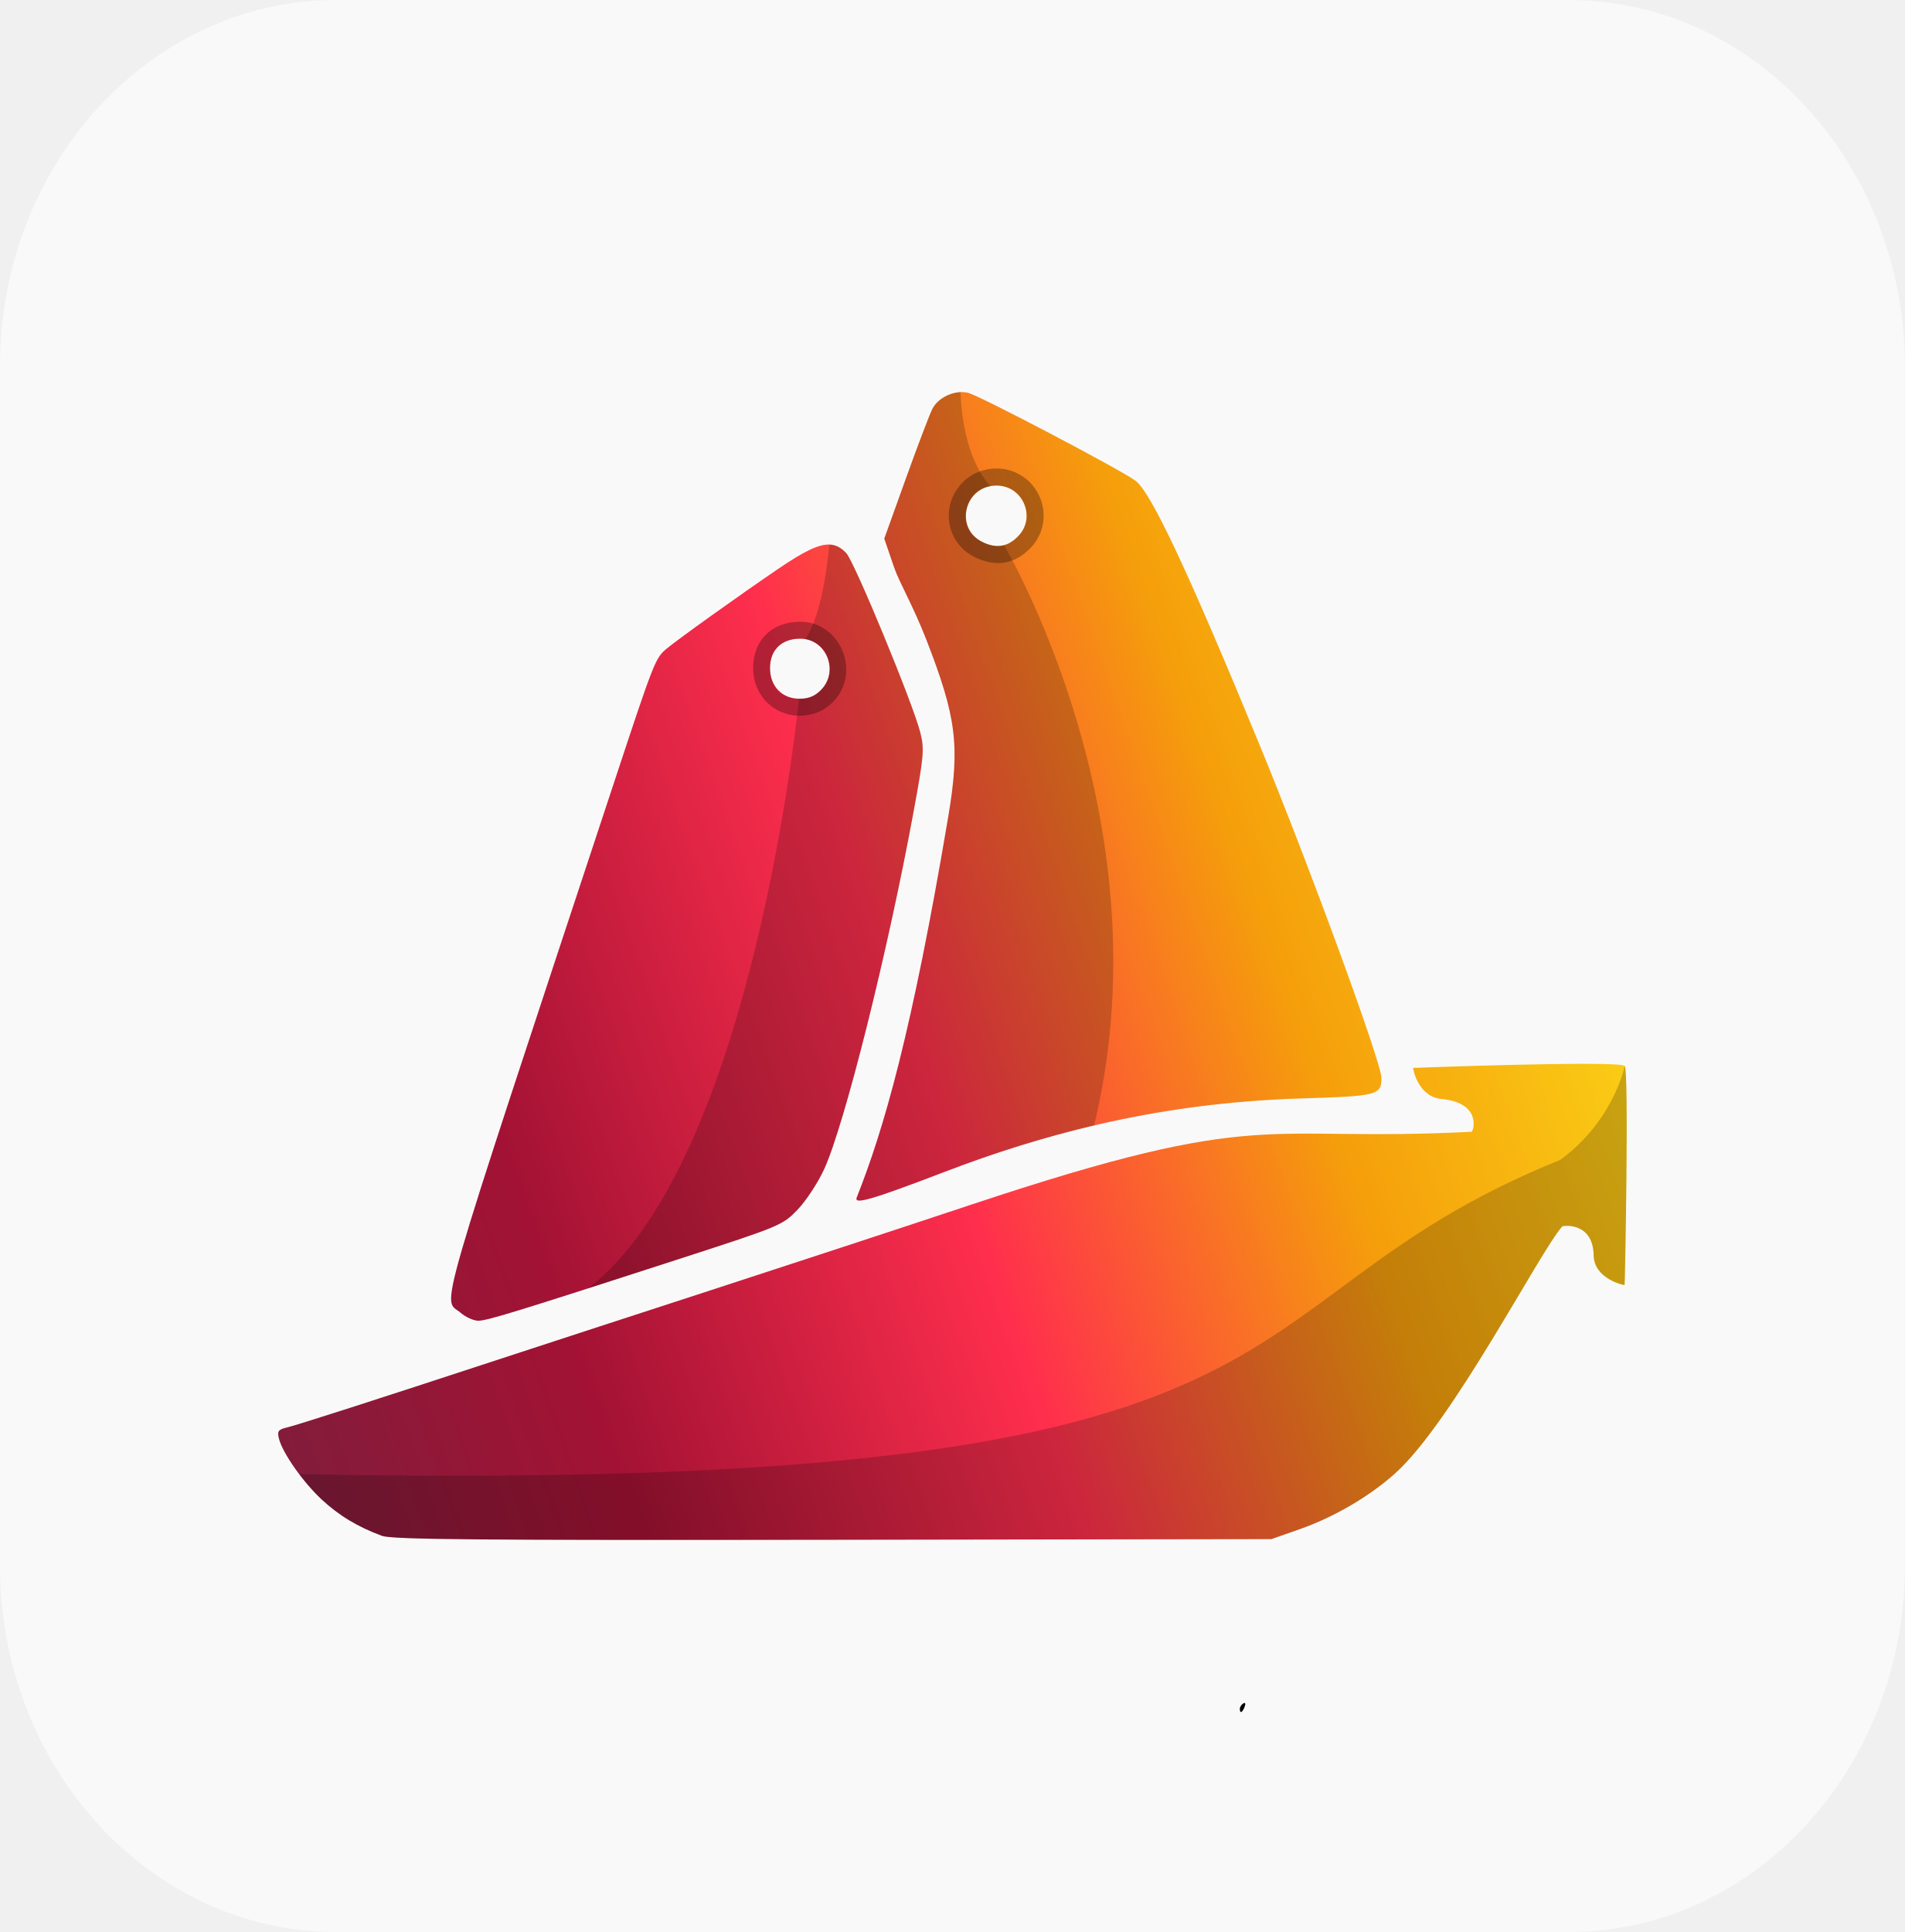
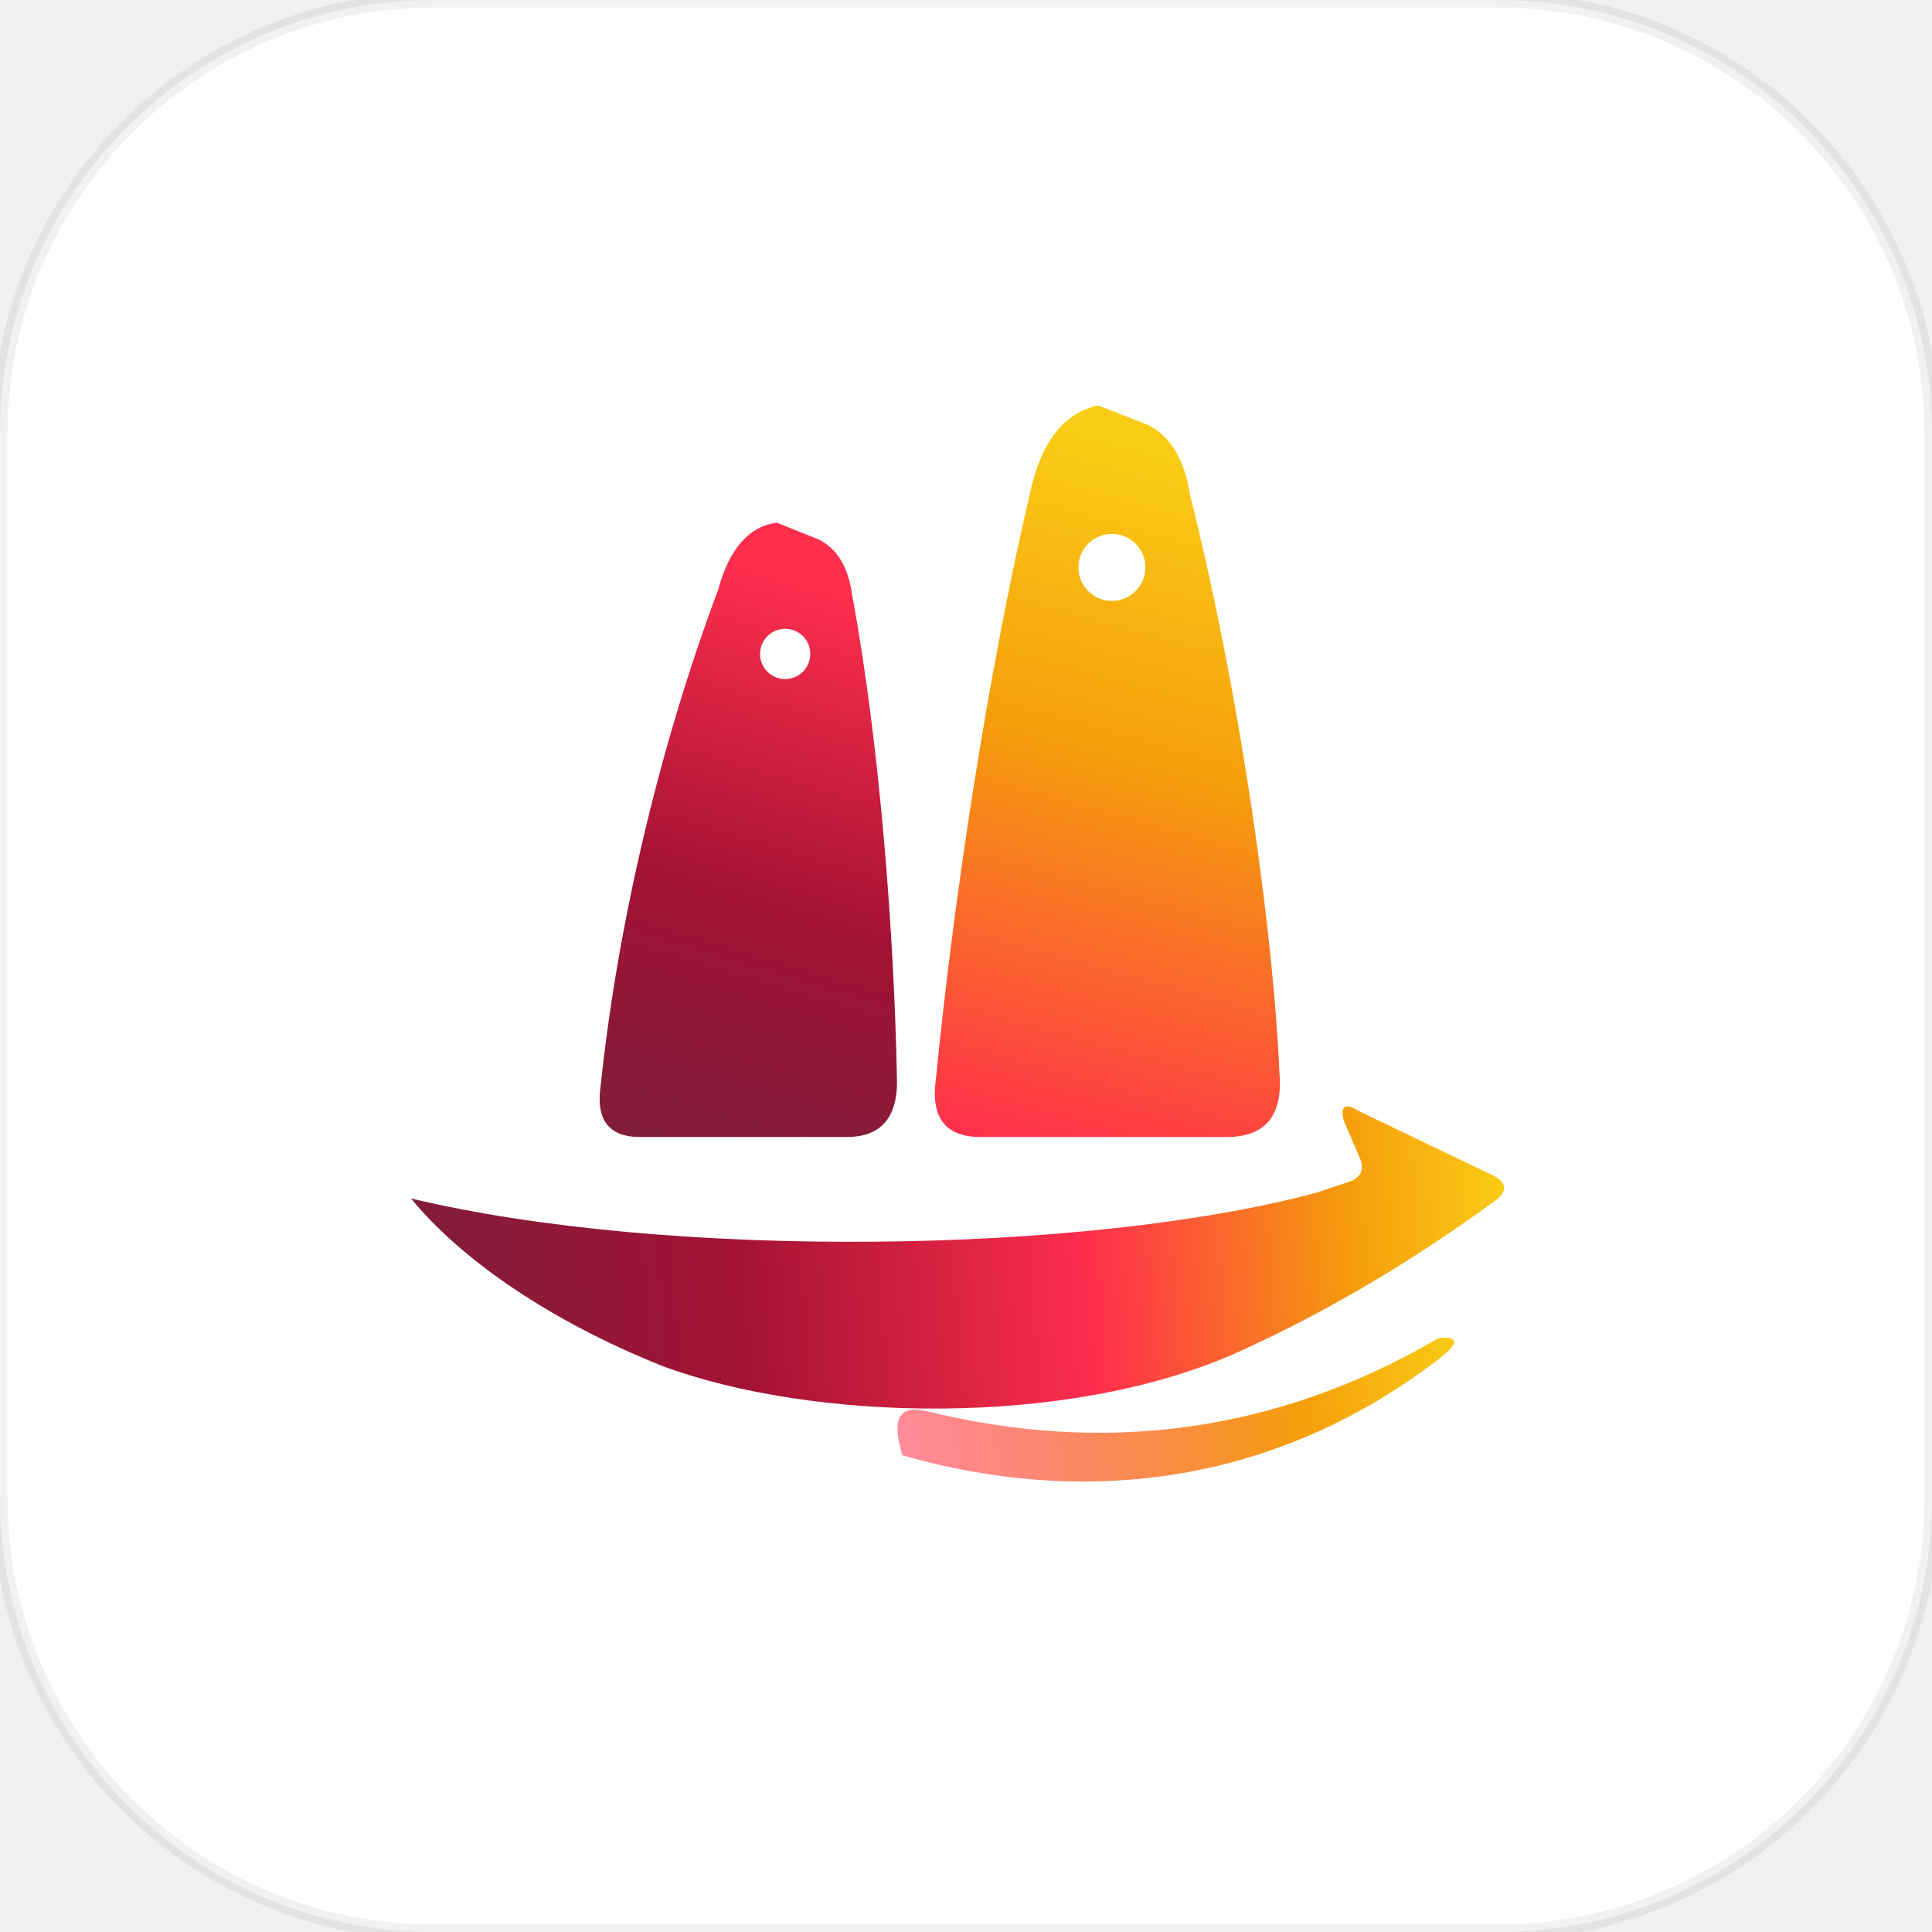
- <svg xmlns="http://www.w3.org/2000/svg" xmlns:xlink="http://www.w3.org/1999/xlink" width="144.232mm" height="146.292mm" viewBox="0 0 144.232 146.292" version="1.1" id="svg1" xml:space="preserve">
-   <defs id="defs1">
-     <linearGradient id="linearGradient152">
-       <stop style="stop-color:#FACC15;stop-opacity:1;" offset="0" id="stop149" />
-       <stop style="stop-color:#F59E0B;stop-opacity:1;" offset="0.208" id="stop150" />
-       <stop style="stop-color:#FF2E4D;stop-opacity:1;" offset="0.466" id="stop151" />
-       <stop style="stop-color:#A31234;stop-opacity:1;" offset="0.758" id="stop152" />
-       <stop style="stop-color:#7F1D3B;stop-opacity:1;" offset="1" id="stop153" />
+ <svg xmlns="http://www.w3.org/2000/svg" width="512" height="512" viewBox="0 0 512 512">
+   <defs>
+     <linearGradient id="vm-front" gradientUnits="userSpaceOnUse" x1="312" y1="70" x2="244" y2="316">
+       <stop offset="0" stop-color="#FACC15" />
+       <stop offset="0.42" stop-color="#F59E0B" />
+       <stop offset="1" stop-color="#FF2E4D" />
    </linearGradient>
-     <linearGradient xlink:href="#linearGradient152" id="linearGradient242" gradientUnits="userSpaceOnUse" x1="344.508" y1="67.129" x2="242.401" y2="103.017" />
-     <linearGradient xlink:href="#linearGradient152" id="linearGradient243" gradientUnits="userSpaceOnUse" x1="344.508" y1="67.129" x2="242.401" y2="103.017" />
-     <linearGradient xlink:href="#linearGradient152" id="linearGradient244" gradientUnits="userSpaceOnUse" x1="344.508" y1="67.129" x2="242.401" y2="103.017" />
-     <linearGradient xlink:href="#linearGradient152" id="linearGradient245" gradientUnits="userSpaceOnUse" x1="344.508" y1="67.129" x2="242.401" y2="103.017" />
+     <linearGradient id="vm-back" gradientUnits="userSpaceOnUse" x1="184" y1="116" x2="124" y2="316">
+       <stop offset="0" stop-color="#FF2E4D" />
+       <stop offset="0.55" stop-color="#A31234" />
+       <stop offset="1" stop-color="#7F1D3B" />
+     </linearGradient>
+     <linearGradient id="vm-hull" gradientUnits="userSpaceOnUse" x1="56" y1="390" x2="452" y2="360">
+       <stop offset="0" stop-color="#7F1D3B" />
+       <stop offset="0.3" stop-color="#A31234" />
+       <stop offset="0.62" stop-color="#FF2E4D" />
+       <stop offset="0.86" stop-color="#F59E0B" />
+       <stop offset="1" stop-color="#FACC15" />
+     </linearGradient>
+     <linearGradient id="vm-wake" gradientUnits="userSpaceOnUse" x1="230" y1="430" x2="436" y2="396">
+       <stop offset="0" stop-color="#FF2E4D" stop-opacity="0.55" />
+       <stop offset="0.7" stop-color="#F59E0B" />
+       <stop offset="1" stop-color="#FACC15" />
+     </linearGradient>
  </defs>
-   <g id="layer1" transform="translate(-468.075,838.7016)">
-     <g id="g113">
-       <rect style="fill:#f9f9f9;fill-opacity:1;fill-rule:nonzero;stroke:none;stroke-width:21.206" id="rect114" width="144.232" height="146.292" x="468.075" y="-838.702" rx="25.45" ry="27.74" />
-       <g id="g164" transform="translate(-156.7712,-893.4412)">
-         <path style="fill:#000000" d="m 674.561,157.505 c 0.013,-0.308 0.075,-0.371 0.16,-0.16 0.076,0.191 0.067,0.419 -0.021,0.507 -0.088,0.088 -0.15,-0.068 -0.139,-0.347 z" id="path147" />
-         <path style="fill:#000000" d="m 718.725,184.134 c 0,-0.137 0.118,-0.322 0.262,-0.411 0.15,-0.093 0.194,0.013 0.104,0.249 -0.176,0.458 -0.366,0.542 -0.366,0.162 z" id="path148" />
-         <g id="g151" style="fill:url(#linearGradient245);fill-opacity:1;fill-rule:nonzero" transform="translate(403.5076,68.32684)">
-           <path id="path149" style="fill:url(#linearGradient242);fill-opacity:1;fill-rule:nonzero" d="m 294.073,16.105 c -0.855,0.034 -1.758,0.539 -2.13,1.258 -0.205,0.396 -1.109,2.77 -2.01,5.277 l -1.638,4.558 0.739,2.16 c 0.407,1.188 1.443,2.903 2.458,5.522 2.239,5.776 2.561,7.943 1.652,13.348 -2.754,16.365 -4.885,23.704 -6.932,28.854 -0.21,0.528 0.812,0.303 6.52,-1.887 9.281,-3.562 17.857,-5.327 27.256,-5.612 5.639,-0.171 5.953,-0.253 5.953,-1.546 0,-1.15 -5.466,-16.083 -9.251,-25.275 -5.407,-13.131 -8.21,-19.094 -9.378,-19.951 -1.17,-0.858 -11.787,-6.435 -12.663,-6.651 -0.185,-0.046 -0.38,-0.063 -0.577,-0.055 z m 2.719,7.078 c 1.978,0 3.014,2.367 1.665,3.803 -0.787,0.837 -1.691,0.989 -2.745,0.46 -2.138,-1.071 -1.329,-4.264 1.08,-4.264 z" />
-           <path id="path150" style="fill:url(#linearGradient243);fill-opacity:1;fill-rule:nonzero" d="m 284.123,27.646 c -0.84,-0.017 -1.972,0.557 -3.836,1.825 -2.967,2.018 -7.635,5.357 -8.487,6.072 -0.84,0.705 -0.942,0.966 -3.947,10.062 -13.845,41.921 -13.009,39.033 -11.65,40.202 0.392,0.337 0.998,0.612 1.346,0.612 0.674,0 2.822,-0.66 15.212,-4.676 7.695,-2.495 7.821,-2.547 8.967,-3.733 0.639,-0.662 1.547,-2.046 2.018,-3.077 1.544,-3.379 4.806,-16.413 6.75,-26.972 0.8,-4.344 0.842,-4.834 0.525,-6.085 -0.561,-2.209 -4.98,-12.914 -5.606,-13.581 -0.389,-0.415 -0.788,-0.638 -1.292,-0.649 z m -2.198,7.127 c 1.988,0 2.983,2.482 1.564,3.902 -0.448,0.448 -0.943,0.649 -1.599,0.649 -1.324,0 -2.249,-0.955 -2.249,-2.323 0,-1.362 0.888,-2.228 2.285,-2.228 z" />
-           <path style="fill:url(#linearGradient244);fill-opacity:1;fill-rule:nonzero" d="m 250.257,102.706 c -1.835,-0.68 -3.253,-1.535 -4.561,-2.752 -1.415,-1.316 -2.964,-3.519 -3.236,-4.604 -0.142,-0.565 -0.057,-0.688 0.582,-0.842 0.83,-0.2 6.476,-2.014 16.094,-5.171 3.493,-1.146 10.993,-3.593 16.669,-5.438 5.675,-1.845 14.248,-4.662 19.05,-6.262 22.431,-7.471 21.811,-4.695 37.912,-5.528 0.125,-0.006 0.833,-2.19 -2.298,-2.483 -1.739,-0.163 -2.175,-2.305 -2.117,-2.351 0.005,-0.004 15.573,-0.583 16.009,-0.147 0.325,0.325 0.021,16.551 -0.011,16.582 -0.038,0.039 -2.313,-0.46 -2.342,-2.244 -0.041,-2.545 -2.322,-2.257 -2.383,-2.187 -1.765,2.026 -8.303,14.8 -12.659,18.706 -1.952,1.75 -4.614,3.304 -7.24,4.226 l -2.117,0.743 -33.205,0.05 c -26.914,0.04 -33.383,-0.016 -34.146,-0.299 z" id="path151" />
-         </g>
-         <path style="baseline-shift:baseline;display:inline;overflow:visible;opacity:0.3;vector-effect:none;fill:#000000;stroke-width:1.286;enable-background:accumulate;stop-color:#000000" d="m 700.306,90.215 c -1.833,0 -3.144,1.257 -3.512,2.708 -0.368,1.451 0.201,3.173 1.834,3.991 0.766,0.384 1.543,0.547 2.288,0.422 0.746,-0.125 1.423,-0.534 1.999,-1.148 1.044,-1.112 1.18,-2.632 0.653,-3.836 -0.527,-1.203 -1.735,-2.138 -3.263,-2.138 z m 0,1.286 c 1.015,0 1.743,0.586 2.085,1.366 0.342,0.781 0.279,1.704 -0.412,2.439 -0.435,0.463 -0.846,0.689 -1.273,0.761 -0.428,0.072 -0.912,-0.006 -1.502,-0.301 -1.117,-0.56 -1.403,-1.581 -1.163,-2.527 0.24,-0.946 1.001,-1.738 2.266,-1.738 z" id="path152" />
-         <path style="baseline-shift:baseline;display:inline;overflow:visible;opacity:0.3;vector-effect:none;fill:#000000;stroke-width:1.281;enable-background:accumulate;stop-color:#000000" d="m 685.443,101.818 c -1.027,0 -1.94,0.327 -2.583,0.954 -0.643,0.627 -0.986,1.531 -0.986,2.543 0,2.042 1.519,3.617 3.524,3.617 0.972,0 1.829,-0.345 2.503,-1.019 2.189,-2.189 0.624,-6.094 -2.458,-6.094 z m 0,1.281 c 2.015,0 2.999,2.455 1.549,3.904 -0.476,0.476 -0.885,0.646 -1.594,0.646 -1.389,0 -2.243,-0.871 -2.243,-2.335 0,-0.733 0.227,-1.26 0.601,-1.624 0.374,-0.364 0.924,-0.591 1.687,-0.591 z" id="path153" />
-         <path id="path154" style="opacity:0.2;fill:#000000" d="m 747.867,135.456 c 0,0 -0.82,4.134 -4.869,7.104 -27.569,11.144 -14.652,25.4 -95.5,23.801 0.527,0.697 1.127,1.383 1.706,1.921 1.309,1.216 2.726,2.072 4.561,2.752 0.762,0.283 7.231,0.339 34.146,0.299 l 33.205,-0.05 2.117,-0.743 c 2.626,-0.922 5.288,-2.475 7.24,-4.226 4.356,-3.906 10.895,-16.681 12.659,-18.706 0.061,-0.07 2.342,-0.358 2.383,2.187 0.029,1.769 2.269,2.274 2.341,2.244 l 5.1e-4,-5.2e-4 5.2e-4,-5.2e-4 c 0.032,-0.032 0.335,-16.233 0.012,-16.581 z" />
-         <path id="path155" style="opacity:0.2;fill:#000000" d="m 697.581,84.432 c -0.855,0.034 -1.758,0.539 -2.13,1.258 -0.205,0.396 -1.109,2.77 -2.01,5.277 l -1.638,4.558 0.739,2.16 c 0.407,1.188 1.443,2.903 2.458,5.522 2.239,5.776 2.561,7.943 1.652,13.348 -2.754,16.365 -4.885,23.704 -6.932,28.854 -0.21,0.528 0.812,0.304 6.52,-1.887 3.904,-1.498 7.682,-2.678 11.45,-3.564 5.178,-21.411 -5.023,-40.769 -6.817,-43.942 -0.507,0.139 -1.056,0.058 -1.654,-0.242 -1.992,-0.999 -1.425,-3.84 0.611,-4.221 -2.247,-2.491 -2.25,-7.12 -2.25,-7.12 z" />
-         <path id="path164" style="opacity:0.2;fill:#000000" d="m 687.631,95.973 c 0,0 -0.352,5.027 -1.81,7.159 1.724,0.297 2.5,2.545 1.176,3.869 -0.448,0.448 -0.943,0.649 -1.599,0.649 -0.017,0 -0.033,-2.1e-4 -0.05,-5.2e-4 -0.46,4.327 -4.157,35.534 -15.954,44.642 1.845,-0.593 4.104,-1.323 6.876,-2.222 7.695,-2.495 7.821,-2.547 8.967,-3.733 0.639,-0.662 1.547,-2.046 2.018,-3.077 1.544,-3.379 4.806,-16.413 6.75,-26.972 0.8,-4.344 0.842,-4.834 0.525,-6.085 -0.561,-2.209 -4.98,-12.914 -5.606,-13.581 -0.389,-0.415 -0.788,-0.638 -1.292,-0.649 z" />
-       </g>
-     </g>
+   <rect width="512" height="512" rx="115" fill="#FFFFFF" />
+   <rect width="512" height="512" rx="115" fill="none" stroke="#2A1D22" stroke-opacity="0.06" stroke-width="4" />
+   <g transform="translate(66,66) scale(0.74)">
+     <path fill="url(#vm-back)" fill-rule="evenodd" d="M 168 122 Q 174 100 189 98 L 204 104 Q 214 109 216 124 C 226 178 231 246 232 296 Q 233 318 214 318 L 140 318 Q 123 318 126 299 C 132 242 147 178 168 122 Z M 192 136 a 9 9 0 1 0 0.001 0 Z" />
+     <path fill="url(#vm-front)" fill-rule="evenodd" d="M 280 86 Q 286 60 304 56 L 322 63 Q 334 69 337 88 C 356 164 367 248 369 295 Q 371 318 350 318 L 262 318 Q 243 318 246 297 C 252 236 264 154 280 86 Z M 309 102 a 12 12 0 1 0 0.001 0 Z" />
+     <path fill="url(#vm-hull)" d="M 58 340 C 150 362 300 360 382 338 L 394 334 Q 400 332 398 326 L 392 312 Q 390 304 398 309 L 446 332 Q 453 336 446 341 C 420 360 388 380 352 396 C 292 422 202 420 148 400 C 108 384 76 362 58 340 Z" />
+     <path fill="url(#vm-wake)" d="M 234 432 C 304 452 372 440 428 396 Q 436 389 426 390 C 368 424 306 432 242 416 Q 228 413 234 432 Z" />
  </g>
</svg>
